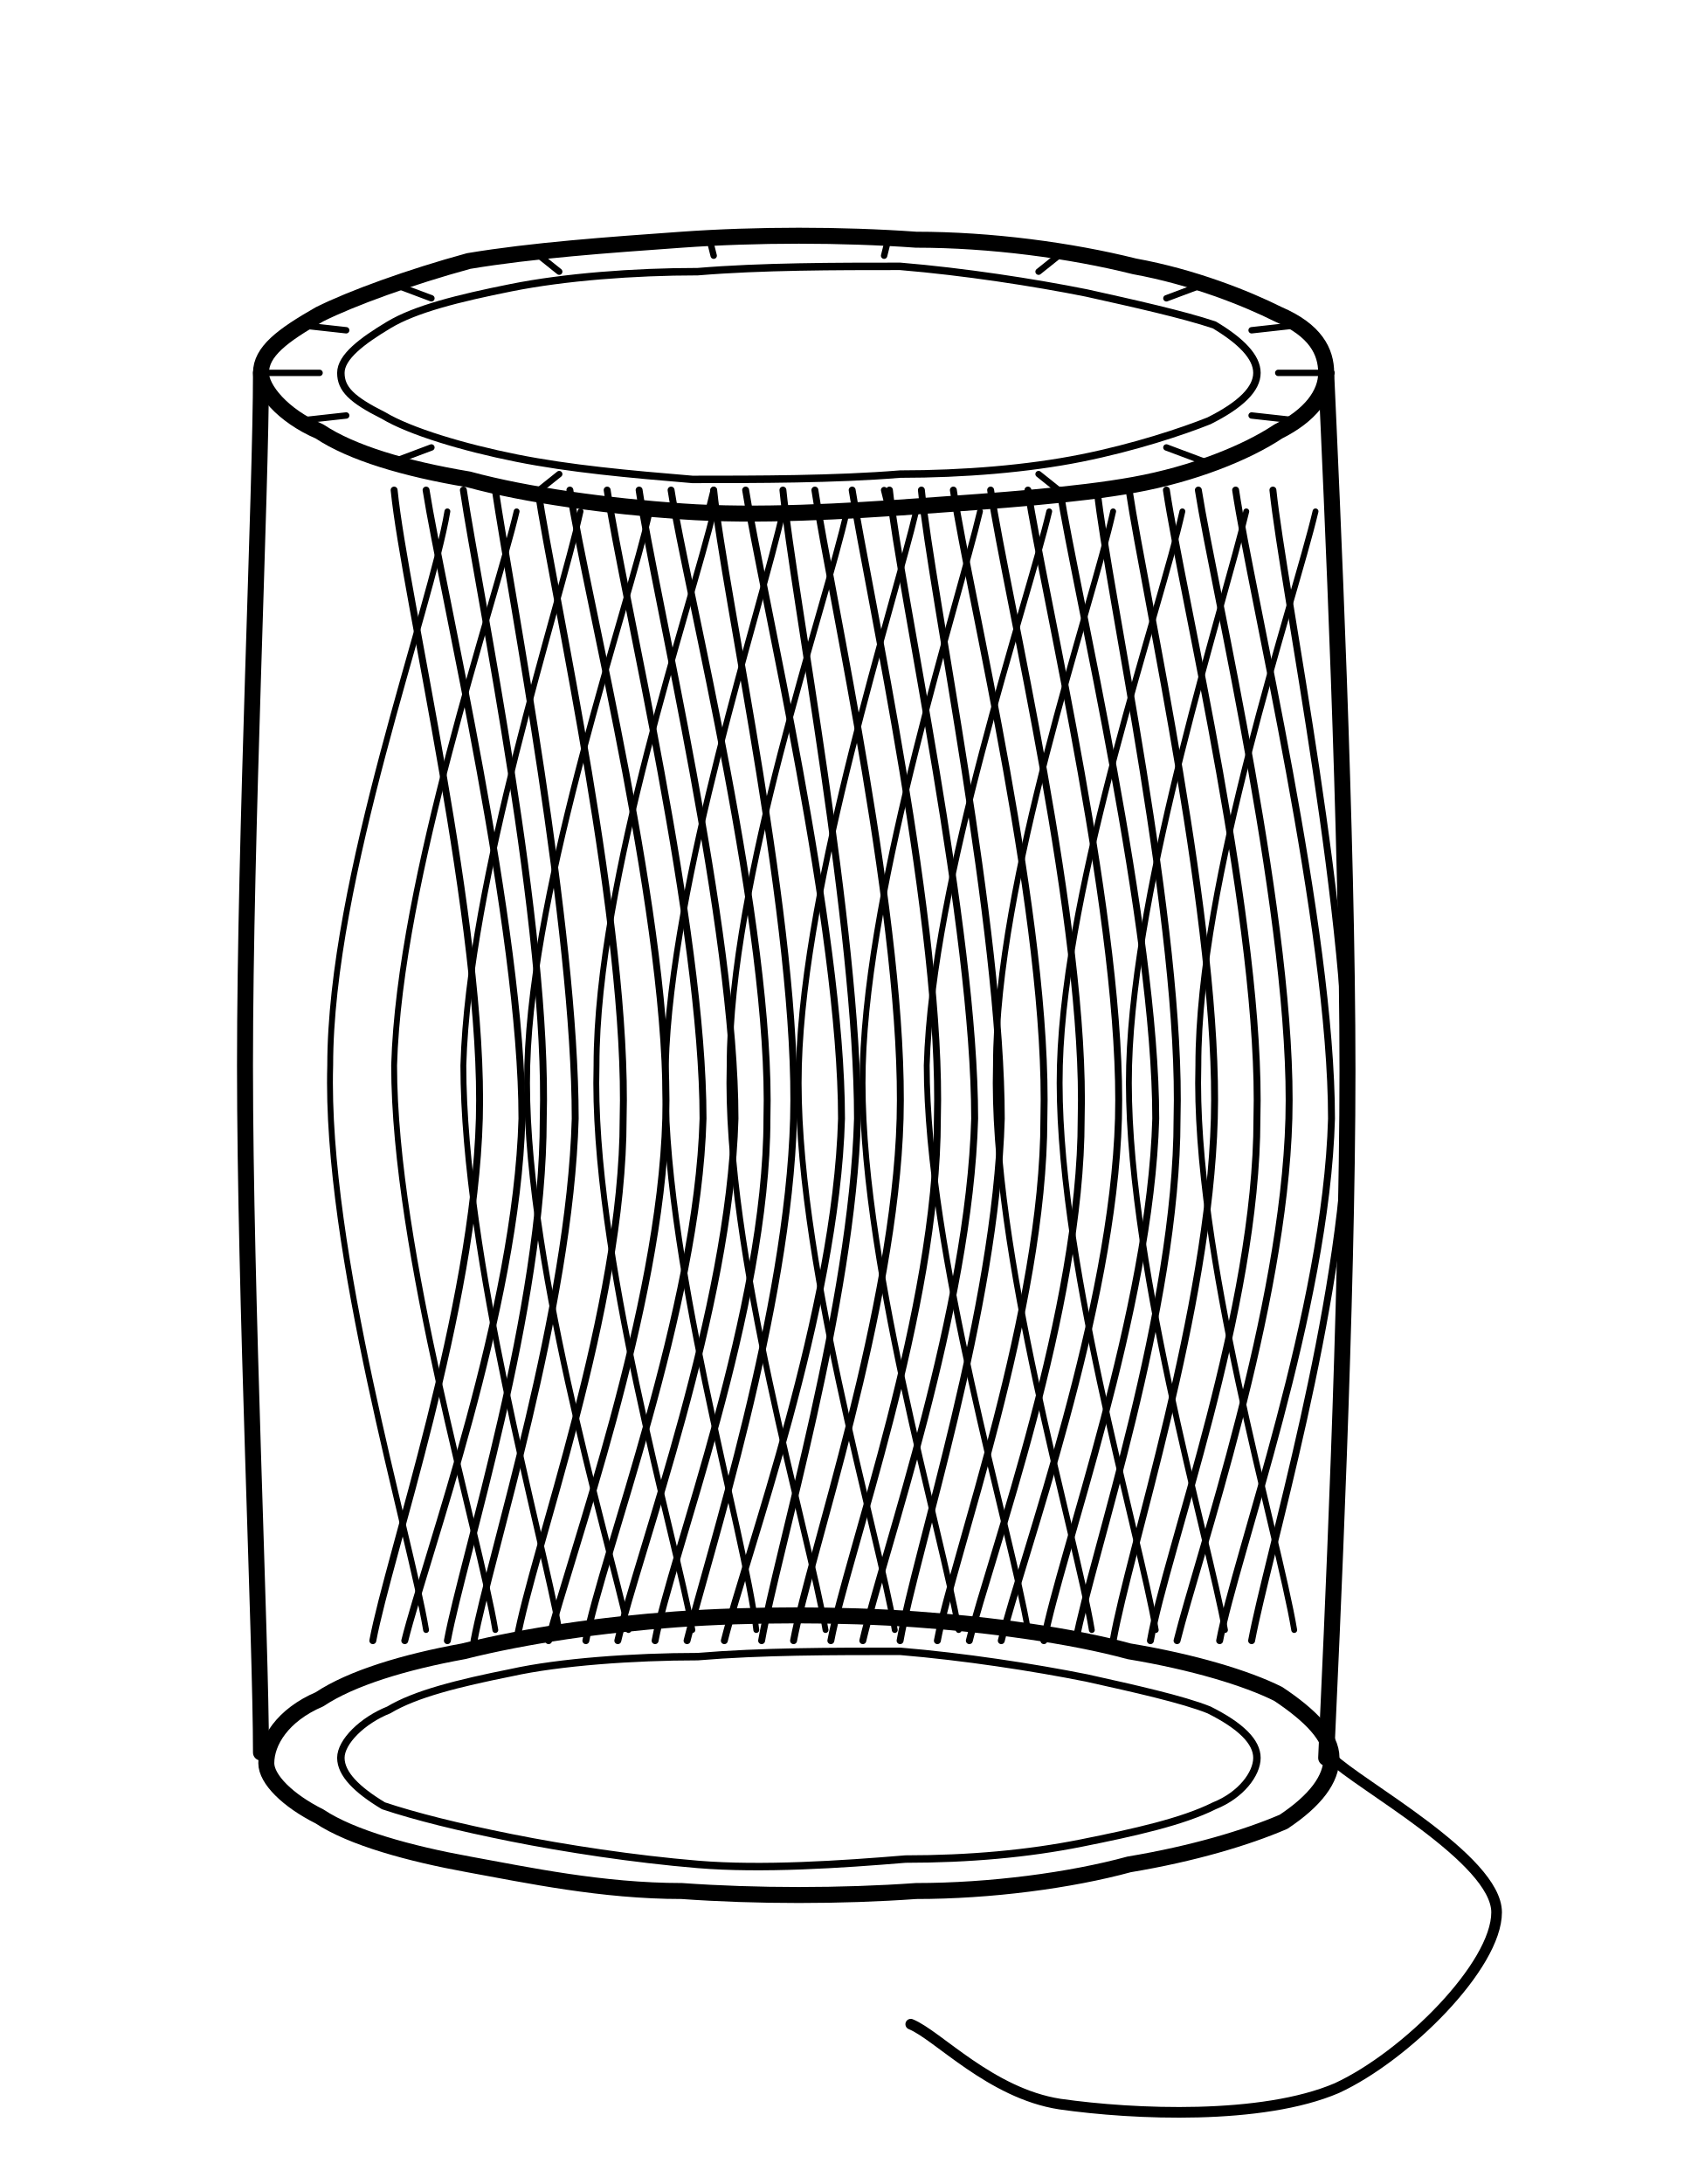
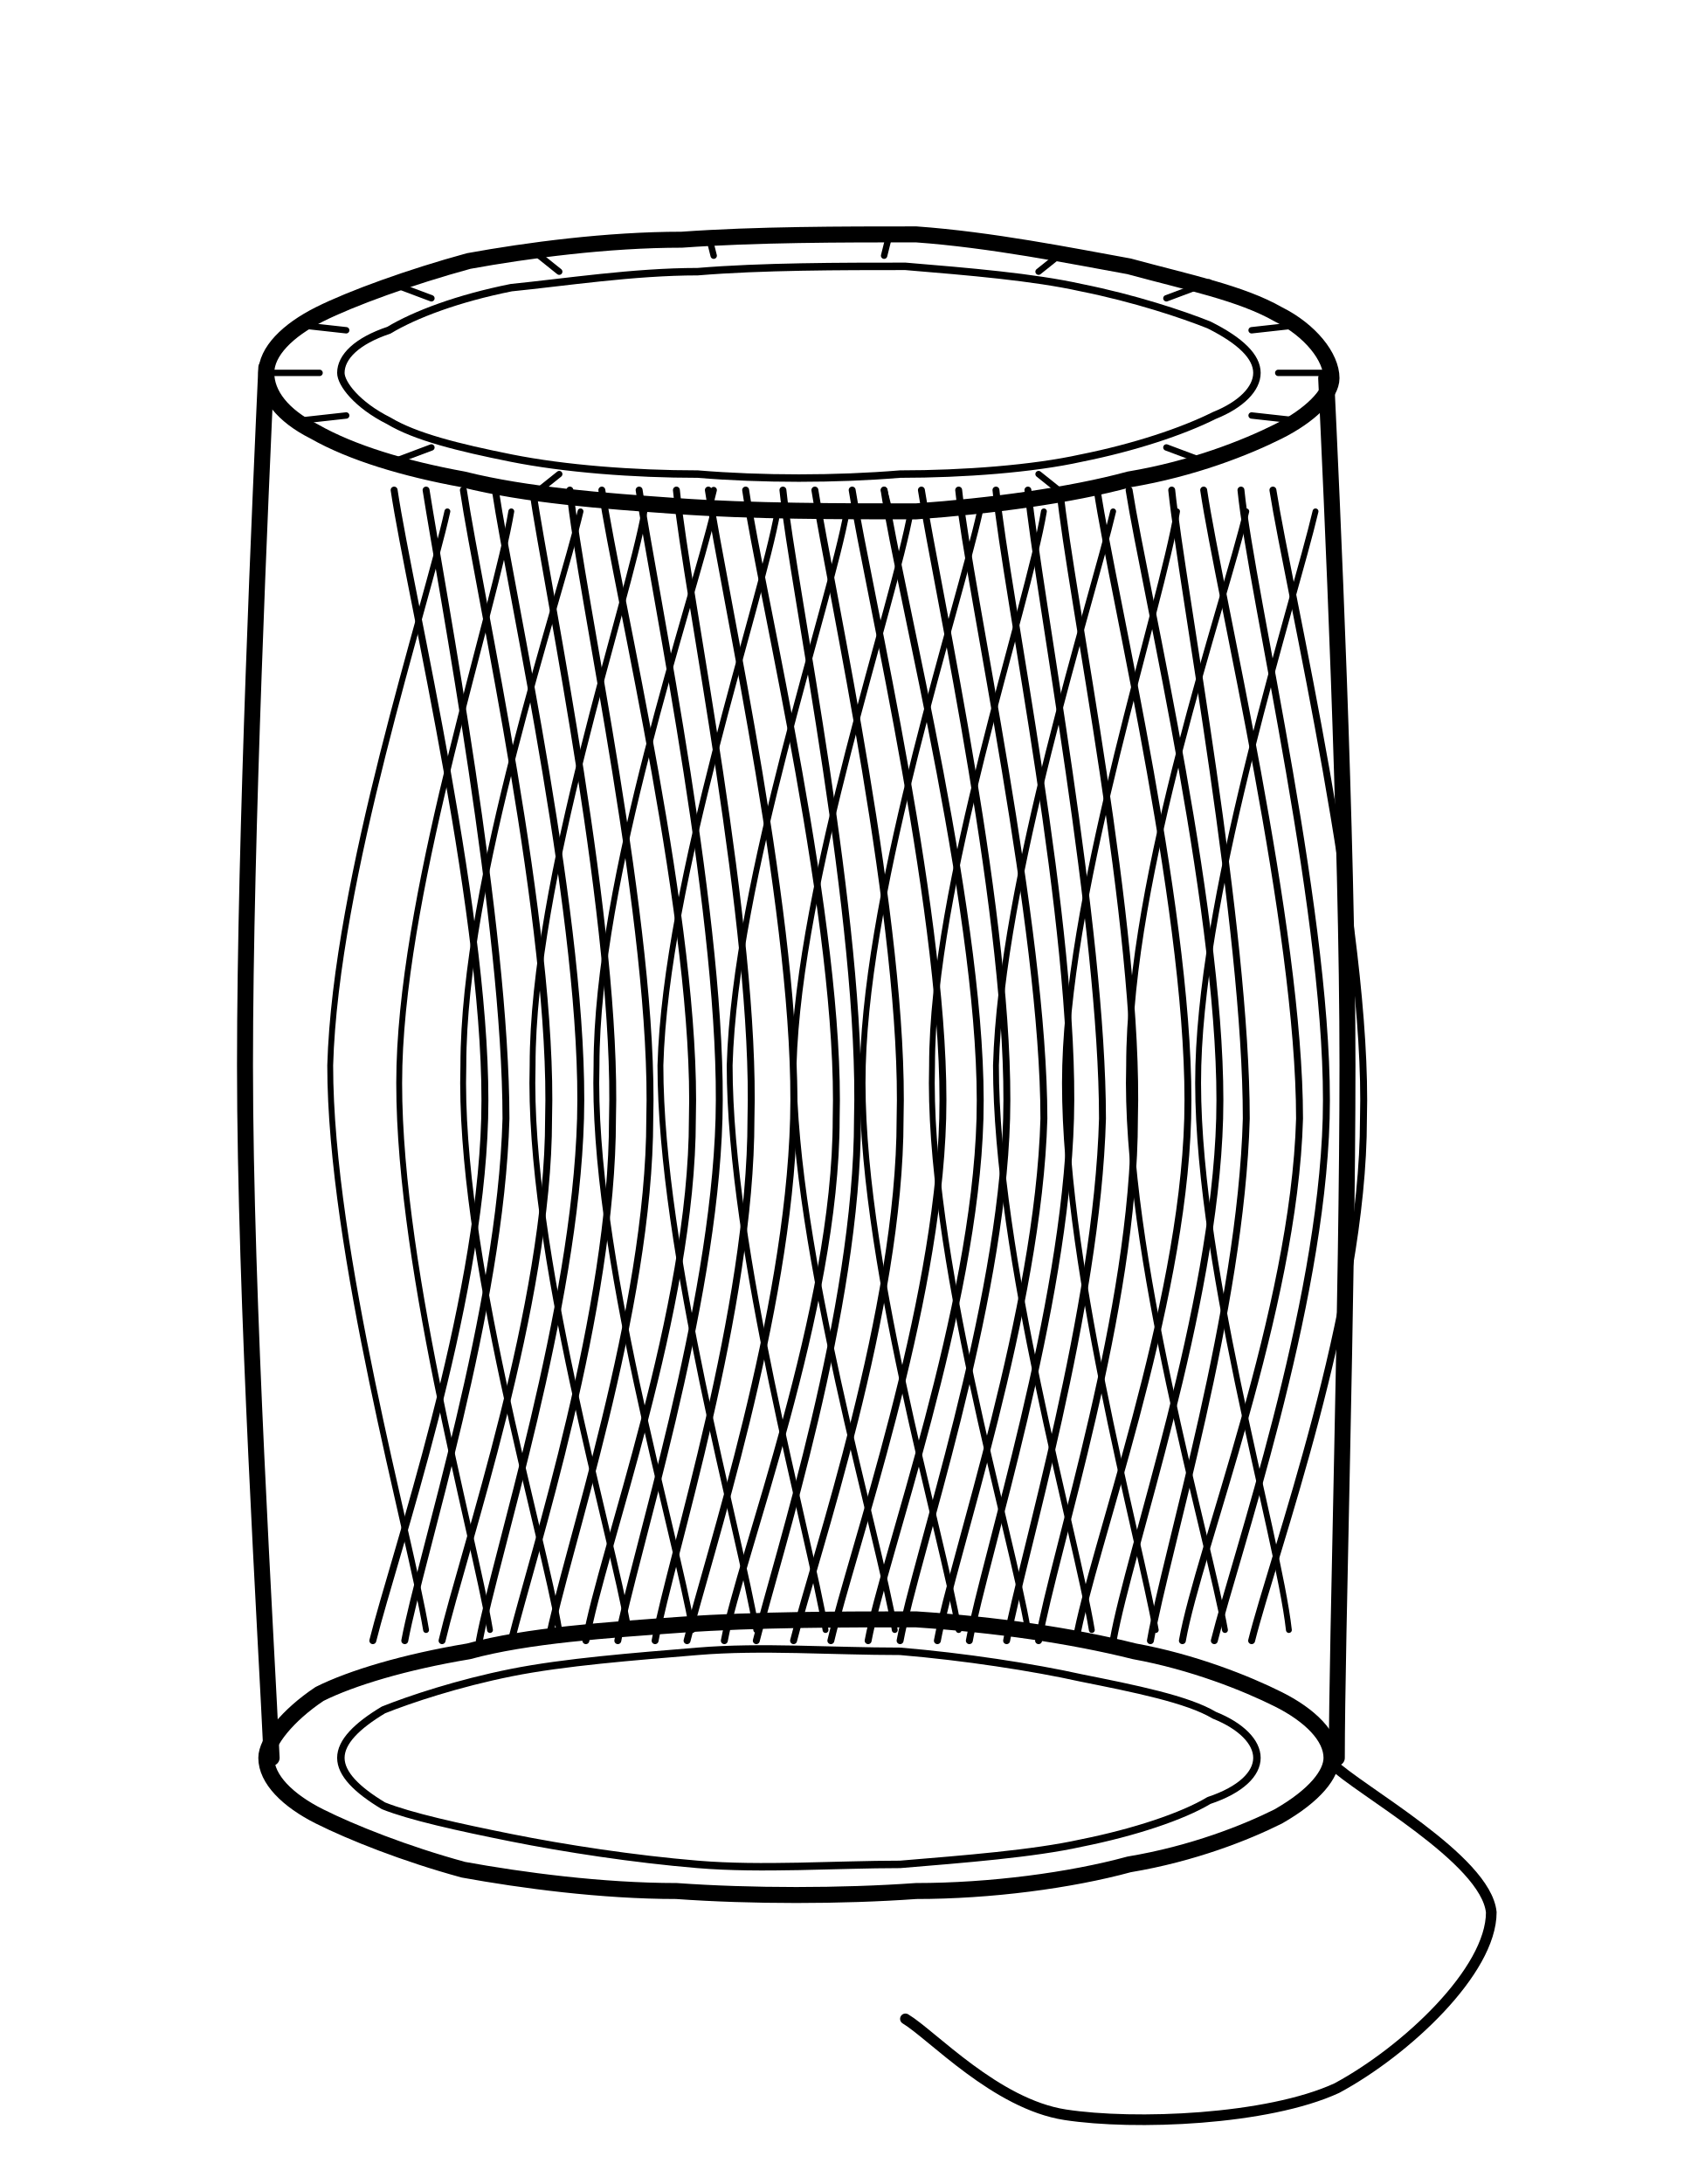
<svg xmlns="http://www.w3.org/2000/svg" viewBox="0 0 320 410" fill="none" stroke="currentColor" stroke-linecap="round" stroke-linejoin="round" aria-hidden="true" focusable="false">
-   <path d="M249 70C249 74 246 78 240 81C234 85 224 89 213 91C202 93 187 94 173 95C159 96 142 97 128 96C114 95 99 93 88 90C76 88 66 85 60 81C53 78 49 73 49 70C49 66 53 63 60 59C66 56 77 52 88 49C100 47 114 46 128 45C142 44 158 44 172 45C186 45 201 47 213 50C224 52 234 56 240 59C247 62 249 66 249 70Z" stroke-width="3" />
-   <path d="M236 70C236 73 233 76 227 79C222 81 213 84 203 86C193 88 181 89 169 89C157 90 142 90 130 90C118 89 107 88 97 86C87 84 77 81 72 78C66 75 64 73 64 70C64 67 68 64 73 61C78 58 86 56 96 54C106 52 119 51 131 51C143 50 157 50 169 50C181 51 194 53 204 55C213 57 222 59 228 61C233 64 236 67 236 70Z" stroke-width="1.4" />
-   <path d="M250 330C250 334 247 338 241 342C234 345 224 348 212 350C201 353 186 355 172 355C158 356 142 356 128 355C113 355 99 352 88 350C77 348 66 345 60 341C54 338 50 334 50 331C50 327 53 322 60 319C66 315 76 312 87 310C99 307 113 305 127 304C141 303 158 303 172 304C186 305 201 307 212 310C224 312 234 315 240 318C246 322 250 326 250 330Z" stroke-width="3" />
-   <path d="M236 330C236 333 233 337 228 339C222 342 213 344 203 346C193 348 182 349 170 349C158 350 143 351 131 350C119 349 106 347 96 345C86 343 78 341 72 339C67 336 64 333 64 330C64 327 68 323 73 321C78 318 86 316 96 314C105 312 119 311 131 311C143 310 156 310 169 310C181 311 194 313 204 315C213 317 222 319 227 321C233 324 236 327 236 330Z" stroke-width="1.4" />
-   <path d="M49 70C49 92 46 157 46 200C46 243 49 308 49 329" stroke-width="3" />
-   <path d="M249 70C250 92 253 157 253 201C253 244 250 308 249 330" stroke-width="3" />
-   <path d="M74 92C76 112 91 174 90 210C89 246 73 292 70 308" stroke-width="1.3" />
-   <path d="M80 92C83 111 98 174 98 210C97 246 80 292 76 308" stroke-width="1.3" />
-   <path d="M87 92C90 112 103 174 102 210C102 246 87 292 84 308" stroke-width="1.3" />
-   <path d="M93 92C96 112 108 174 108 210C107 246 92 292 89 308" stroke-width="1.3" />
-   <path d="M101 92C104 112 118 174 117 210C117 246 100 291 97 308" stroke-width="1.3" />
-   <path d="M107 92C110 112 126 174 125 210C124 246 107 292 103 308" stroke-width="1.3" />
-   <path d="M114 92C117 112 132 174 132 210C131 246 113 292 110 308" stroke-width="1.3" />
-   <path d="M120 92C123 112 138 174 138 210C137 246 120 291 116 308" stroke-width="1.3" />
-   <path d="M126 92C129 111 145 174 144 210C144 246 126 292 123 308" stroke-width="1.3" />
-   <path d="M134 92C136 112 150 174 149 210C148 246 133 292 129 308" stroke-width="1.3" />
-   <path d="M140 92C143 111 158 174 158 210C157 246 140 292 136 308" stroke-width="1.3" />
-   <path d="M147 92C149 112 161 174 161 210C160 245 146 291 143 308" stroke-width="1.3" />
-   <path d="M153 92C156 112 170 174 169 210C168 246 152 292 149 308" stroke-width="1.3" />
-   <path d="M160 92C163 111 177 174 176 210C176 246 159 292 156 308" stroke-width="1.3" />
-   <path d="M167 92C169 111 183 174 183 210C182 246 166 291 162 308" stroke-width="1.3" />
-   <path d="M173 92C175 112 188 174 188 210C187 246 172 291 169 308" stroke-width="1.3" />
-   <path d="M179 92C182 112 197 173 196 210C196 246 179 292 176 308" stroke-width="1.3" />
-   <path d="M186 92C189 112 204 174 203 210C203 246 186 292 182 308" stroke-width="1.3" />
-   <path d="M193 92C196 112 211 174 210 210C209 246 192 292 188 308" stroke-width="1.3" />
-   <path d="M199 92C202 111 217 174 217 210C216 246 199 292 196 308" stroke-width="1.3" />
-   <path d="M206 92C208 111 222 174 221 210C221 246 205 292 202 308" stroke-width="1.3" />
-   <path d="M212 92C215 112 229 174 228 210C227 246 212 291 209 308" stroke-width="1.3" />
-   <path d="M219 92C222 112 237 174 236 210C236 246 219 291 216 308" stroke-width="1.3" />
-   <path d="M225 92C228 111 243 174 242 210C241 246 225 292 221 308" stroke-width="1.3" />
-   <path d="M232 92C235 112 250 174 250 210C249 246 232 292 229 308" stroke-width="1.3" />
-   <path d="M239 92C241 111 254 174 253 210C252 246 238 292 235 308" stroke-width="1.3" />
-   <path d="M80 306C77 288 61 235 62 200C62 165 81 114 84 96" stroke-width="1.1" />
-   <path d="M93 306C90 288 74 235 74 200C75 165 93 113 97 96" stroke-width="1.1" />
-   <path d="M105 306C102 289 87 236 87 200C88 165 105 114 109 96" stroke-width="1.1" />
-   <path d="M118 306C114 288 98 235 99 200C100 165 118 114 122 96" stroke-width="1.1" />
-   <path d="M130 306C127 289 111 235 112 200C112 165 130 113 134 96" stroke-width="1.1" />
-   <path d="M142 306C140 288 124 235 125 200C126 165 143 114 147 96" stroke-width="1.1" />
-   <path d="M155 306C152 288 136 235 137 200C137 165 155 114 159 96" stroke-width="1.1" />
-   <path d="M168 306C165 288 149 235 150 200C151 165 168 113 172 96" stroke-width="1.1" />
-   <path d="M180 306C177 288 161 235 162 200C163 165 180 113 184 96" stroke-width="1.1" />
-   <path d="M193 306C190 288 174 235 174 200C175 165 193 113 197 96" stroke-width="1.1" />
-   <path d="M205 306C202 288 186 235 187 200C187 165 205 114 209 96" stroke-width="1.1" />
-   <path d="M217 306C214 288 198 235 199 200C200 165 218 114 222 96" stroke-width="1.1" />
-   <path d="M230 306C227 289 211 235 212 200C213 165 230 113 234 96" stroke-width="1.1" />
-   <path d="M243 306C240 288 224 235 225 200C225 165 243 113 247 96" stroke-width="1.1" />
+   <path d="M250 71C250 74 246 78 240 81C234 84 224 88 212 90C201 93 186 95 172 96C158 96 141 96 127 95C113 94 99 93 87 90C76 88 66 85 59 81C53 78 50 74 50 70C50 66 54 62 60 59C66 56 77 52 88 49C99 47 114 45 128 45C142 44 158 44 172 44C186 45 201 48 212 50C223 53 233 55 240 59C246 62 250 67 250 71Z" stroke-width="3" />
+   <path d="M236 70C236 73 233 76 228 78C222 81 213 84 203 86C194 88 181 89 169 89C157 90 143 90 131 89C119 89 106 88 96 86C86 84 78 82 73 79C67 76 64 72 64 70C64 67 67 64 73 62C78 59 86 56 96 54C106 53 119 51 131 51C143 50 158 50 170 50C182 51 194 52 203 54C213 56 222 59 227 61C233 64 236 67 236 70Z" stroke-width="1.4" />
+   <path d="M250 330C250 333 247 337 240 341C234 344 224 348 212 350C201 353 186 355 172 355C158 356 141 356 127 355C113 355 98 353 87 351C76 348 66 344 60 341C54 338 50 334 50 330C50 327 54 322 60 318C66 315 76 312 88 310C99 307 114 306 128 305C142 304 158 304 172 304C187 305 201 307 213 310C224 312 234 316 240 319C246 322 250 326 250 330Z" stroke-width="3" />
+   <path d="M236 330C236 333 233 336 227 338C222 341 213 344 203 346C194 348 181 349 169 350C157 350 143 351 131 350C119 349 106 347 96 345C86 343 77 341 72 339C67 336 64 333 64 330C64 327 67 324 72 321C77 319 86 316 96 314C106 312 119 311 131 310C143 309 156 310 169 310C181 311 194 313 203 315C213 317 223 319 228 322C233 324 236 327 236 330Z" stroke-width="1.4" />
+   <path d="M50 69C49 91 46 157 46 200C46 244 50 308 51 330" stroke-width="3" />
+   <path d="M249 71C250 92 253 157 253 200C253 243 251 308 251 330" stroke-width="3" />
+   <path d="M74 92C77 112 92 174 91 210C90 246 74 292 70 308" stroke-width="1.3" />
+   <path d="M80 92C83 111 95 174 95 210C94 246 79 292 76 308" stroke-width="1.3" />
+   <path d="M87 92C90 112 104 174 103 210C103 245 87 291 83 308" stroke-width="1.3" />
+   <path d="M93 92C96 112 110 174 109 210C108 246 93 292 90 308" stroke-width="1.3" />
+   <path d="M100 92C103 112 116 174 115 210C115 246 100 292 96 308" stroke-width="1.3" />
+   <path d="M107 92C109 112 123 174 122 210C122 246 106 292 103 308" stroke-width="1.3" />
+   <path d="M113 92C116 112 131 174 130 210C130 246 113 291 110 308" stroke-width="1.3" />
+   <path d="M120 92C123 112 136 174 135 210C134 246 119 292 116 308" stroke-width="1.3" />
+   <path d="M127 92C129 112 142 174 141 210C141 246 126 292 123 308" stroke-width="1.3" />
+   <path d="M133 92C136 112 150 174 149 210C148 247 133 292 129 308" stroke-width="1.3" />
+   <path d="M140 92C143 112 158 174 157 210C157 246 139 292 136 308" stroke-width="1.3" />
+   <path d="M147 92C149 111 162 173 161 210C161 246 146 292 142 308" stroke-width="1.3" />
+   <path d="M153 92C156 111 170 174 169 210C169 246 153 292 149 308" stroke-width="1.3" />
+   <path d="M160 92C163 111 178 174 177 210C176 246 160 291 156 308" stroke-width="1.3" />
+   <path d="M166 92C169 112 185 174 184 210C183 246 166 292 163 308" stroke-width="1.3" />
+   <path d="M173 92C176 111 190 174 189 210C188 246 172 292 169 308" stroke-width="1.3" />
+   <path d="M180 92C182 111 196 174 196 210C195 246 179 292 176 308" stroke-width="1.3" />
+   <path d="M187 92C189 112 202 174 201 210C200 246 185 292 182 308" stroke-width="1.3" />
+   <path d="M193 92C195 112 207 174 207 210C206 246 192 292 189 308" stroke-width="1.3" />
+   <path d="M199 92C201 112 214 174 213 210C213 246 198 291 195 308" stroke-width="1.3" />
+   <path d="M206 92C209 112 224 174 223 210C222 246 205 291 202 308" stroke-width="1.3" />
+   <path d="M212 92C215 111 230 174 229 210C228 246 212 291 209 308" stroke-width="1.3" />
+   <path d="M220 92C222 111 234 174 234 210C233 246 219 291 216 308" stroke-width="1.3" />
+   <path d="M226 92C229 112 244 174 244 210C243 246 225 291 222 308" stroke-width="1.3" />
+   <path d="M233 92C235 112 250 174 249 210C248 246 232 292 228 308" stroke-width="1.3" />
+   <path d="M239 92C242 111 257 174 256 210C256 246 239 292 235 308" stroke-width="1.3" />
+   <path d="M80 306C77 288 62 235 62 200C63 165 80 114 84 96" stroke-width="1.1" />
+   <path d="M92 306C89 288 74 235 75 200C76 165 93 114 96 96" stroke-width="1.1" />
+   <path d="M105 306C102 288 86 235 87 200C87 165 105 113 109 96" stroke-width="1.1" />
+   <path d="M118 306C115 288 99 235 100 200C100 165 118 113 121 96" stroke-width="1.1" />
+   <path d="M130 306C127 288 111 235 112 200C112 165 130 113 134 96" stroke-width="1.1" />
+   <path d="M142 306C139 288 124 235 124 200C125 165 143 113 146 96" stroke-width="1.1" />
+   <path d="M155 306C152 288 137 235 137 200C138 165 156 113 159 96" stroke-width="1.1" />
+   <path d="M168 306C165 288 149 235 149 200C150 165 168 113 171 96" stroke-width="1.1" />
+   <path d="M180 306C177 288 161 235 162 200C163 165 180 114 184 96" stroke-width="1.1" />
+   <path d="M193 306C190 288 174 235 175 200C175 166 193 114 196 96" stroke-width="1.1" />
+   <path d="M205 306C202 288 187 236 187 200C188 165 205 113 209 96" stroke-width="1.1" />
+   <path d="M217 306C214 289 199 235 200 200C201 165 218 114 221 96" stroke-width="1.1" />
+   <path d="M230 306C227 289 211 235 212 200C212 164 230 113 234 96" stroke-width="1.1" />
+   <path d="M242 306C240 288 224 235 225 200C226 165 243 113 247 96" stroke-width="1.1" />
  <line x1="240" y1="70" x2="250" y2="70" stroke-width="1.2" />
  <line x1="235" y1="78" x2="244" y2="79" stroke-width="1.2" />
  <line x1="219" y1="84" x2="227" y2="87" stroke-width="1.2" />
  <line x1="195" y1="89" x2="200" y2="93" stroke-width="1.2" />
  <line x1="166" y1="92" x2="167" y2="96" stroke-width="1.2" />
  <line x1="134" y1="92" x2="133" y2="96" stroke-width="1.2" />
  <line x1="105" y1="89" x2="100" y2="93" stroke-width="1.2" />
  <line x1="81" y1="84" x2="73" y2="87" stroke-width="1.2" />
  <line x1="65" y1="78" x2="56" y2="79" stroke-width="1.2" />
  <line x1="60" y1="70" x2="50" y2="70" stroke-width="1.2" />
  <line x1="65" y1="62" x2="56" y2="61" stroke-width="1.2" />
  <line x1="81" y1="56" x2="73" y2="53" stroke-width="1.2" />
  <line x1="105" y1="51" x2="100" y2="47" stroke-width="1.2" />
  <line x1="134" y1="48" x2="133" y2="44" stroke-width="1.2" />
  <line x1="166" y1="48" x2="167" y2="44" stroke-width="1.2" />
  <line x1="195" y1="51" x2="200" y2="47" stroke-width="1.2" />
  <line x1="219" y1="56" x2="227" y2="53" stroke-width="1.2" />
  <line x1="235" y1="62" x2="244" y2="61" stroke-width="1.2" />
-   <path d="M250 330C255 335 281 349 281 359C281 369 264 386 251 392C237 398 213 397 199 395C186 393 176 382 171 380" stroke-width="2" />
+   <path d="M250 331C255 336 279 349 280 359C280 370 264 385 251 392C238 398 213 399 200 397C187 395 175 382 170 379" stroke-width="2" />
</svg>
